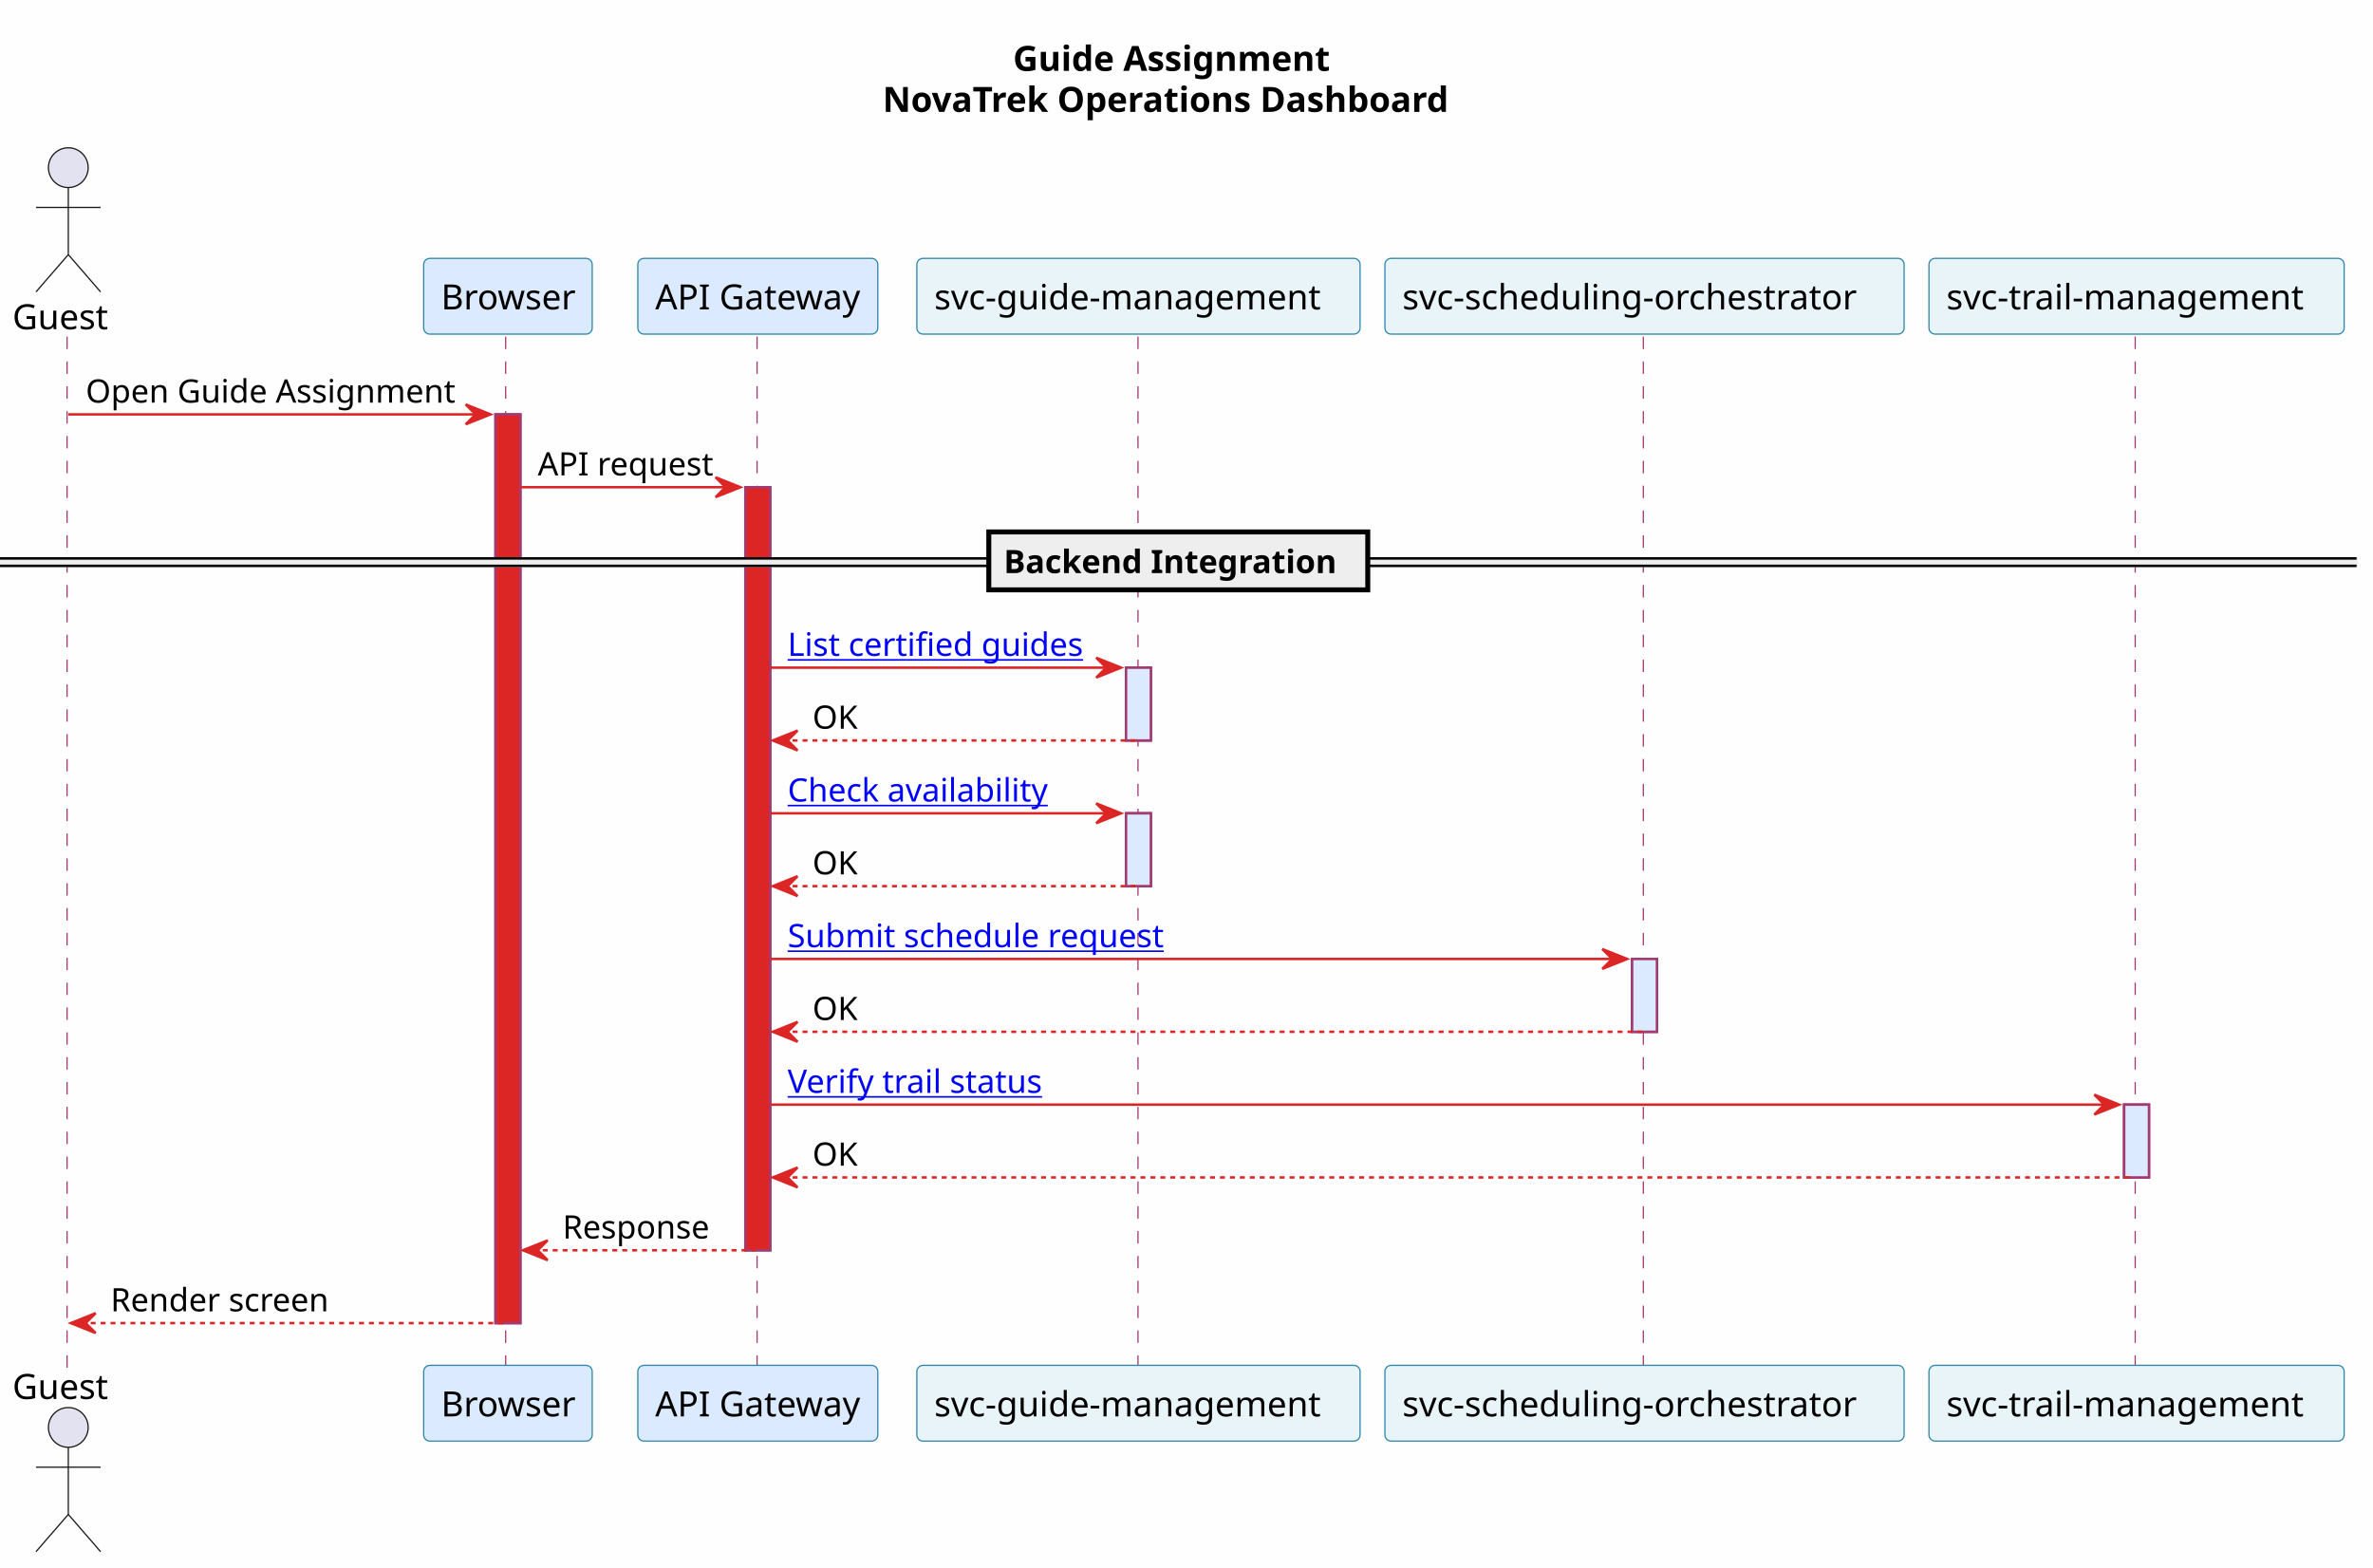
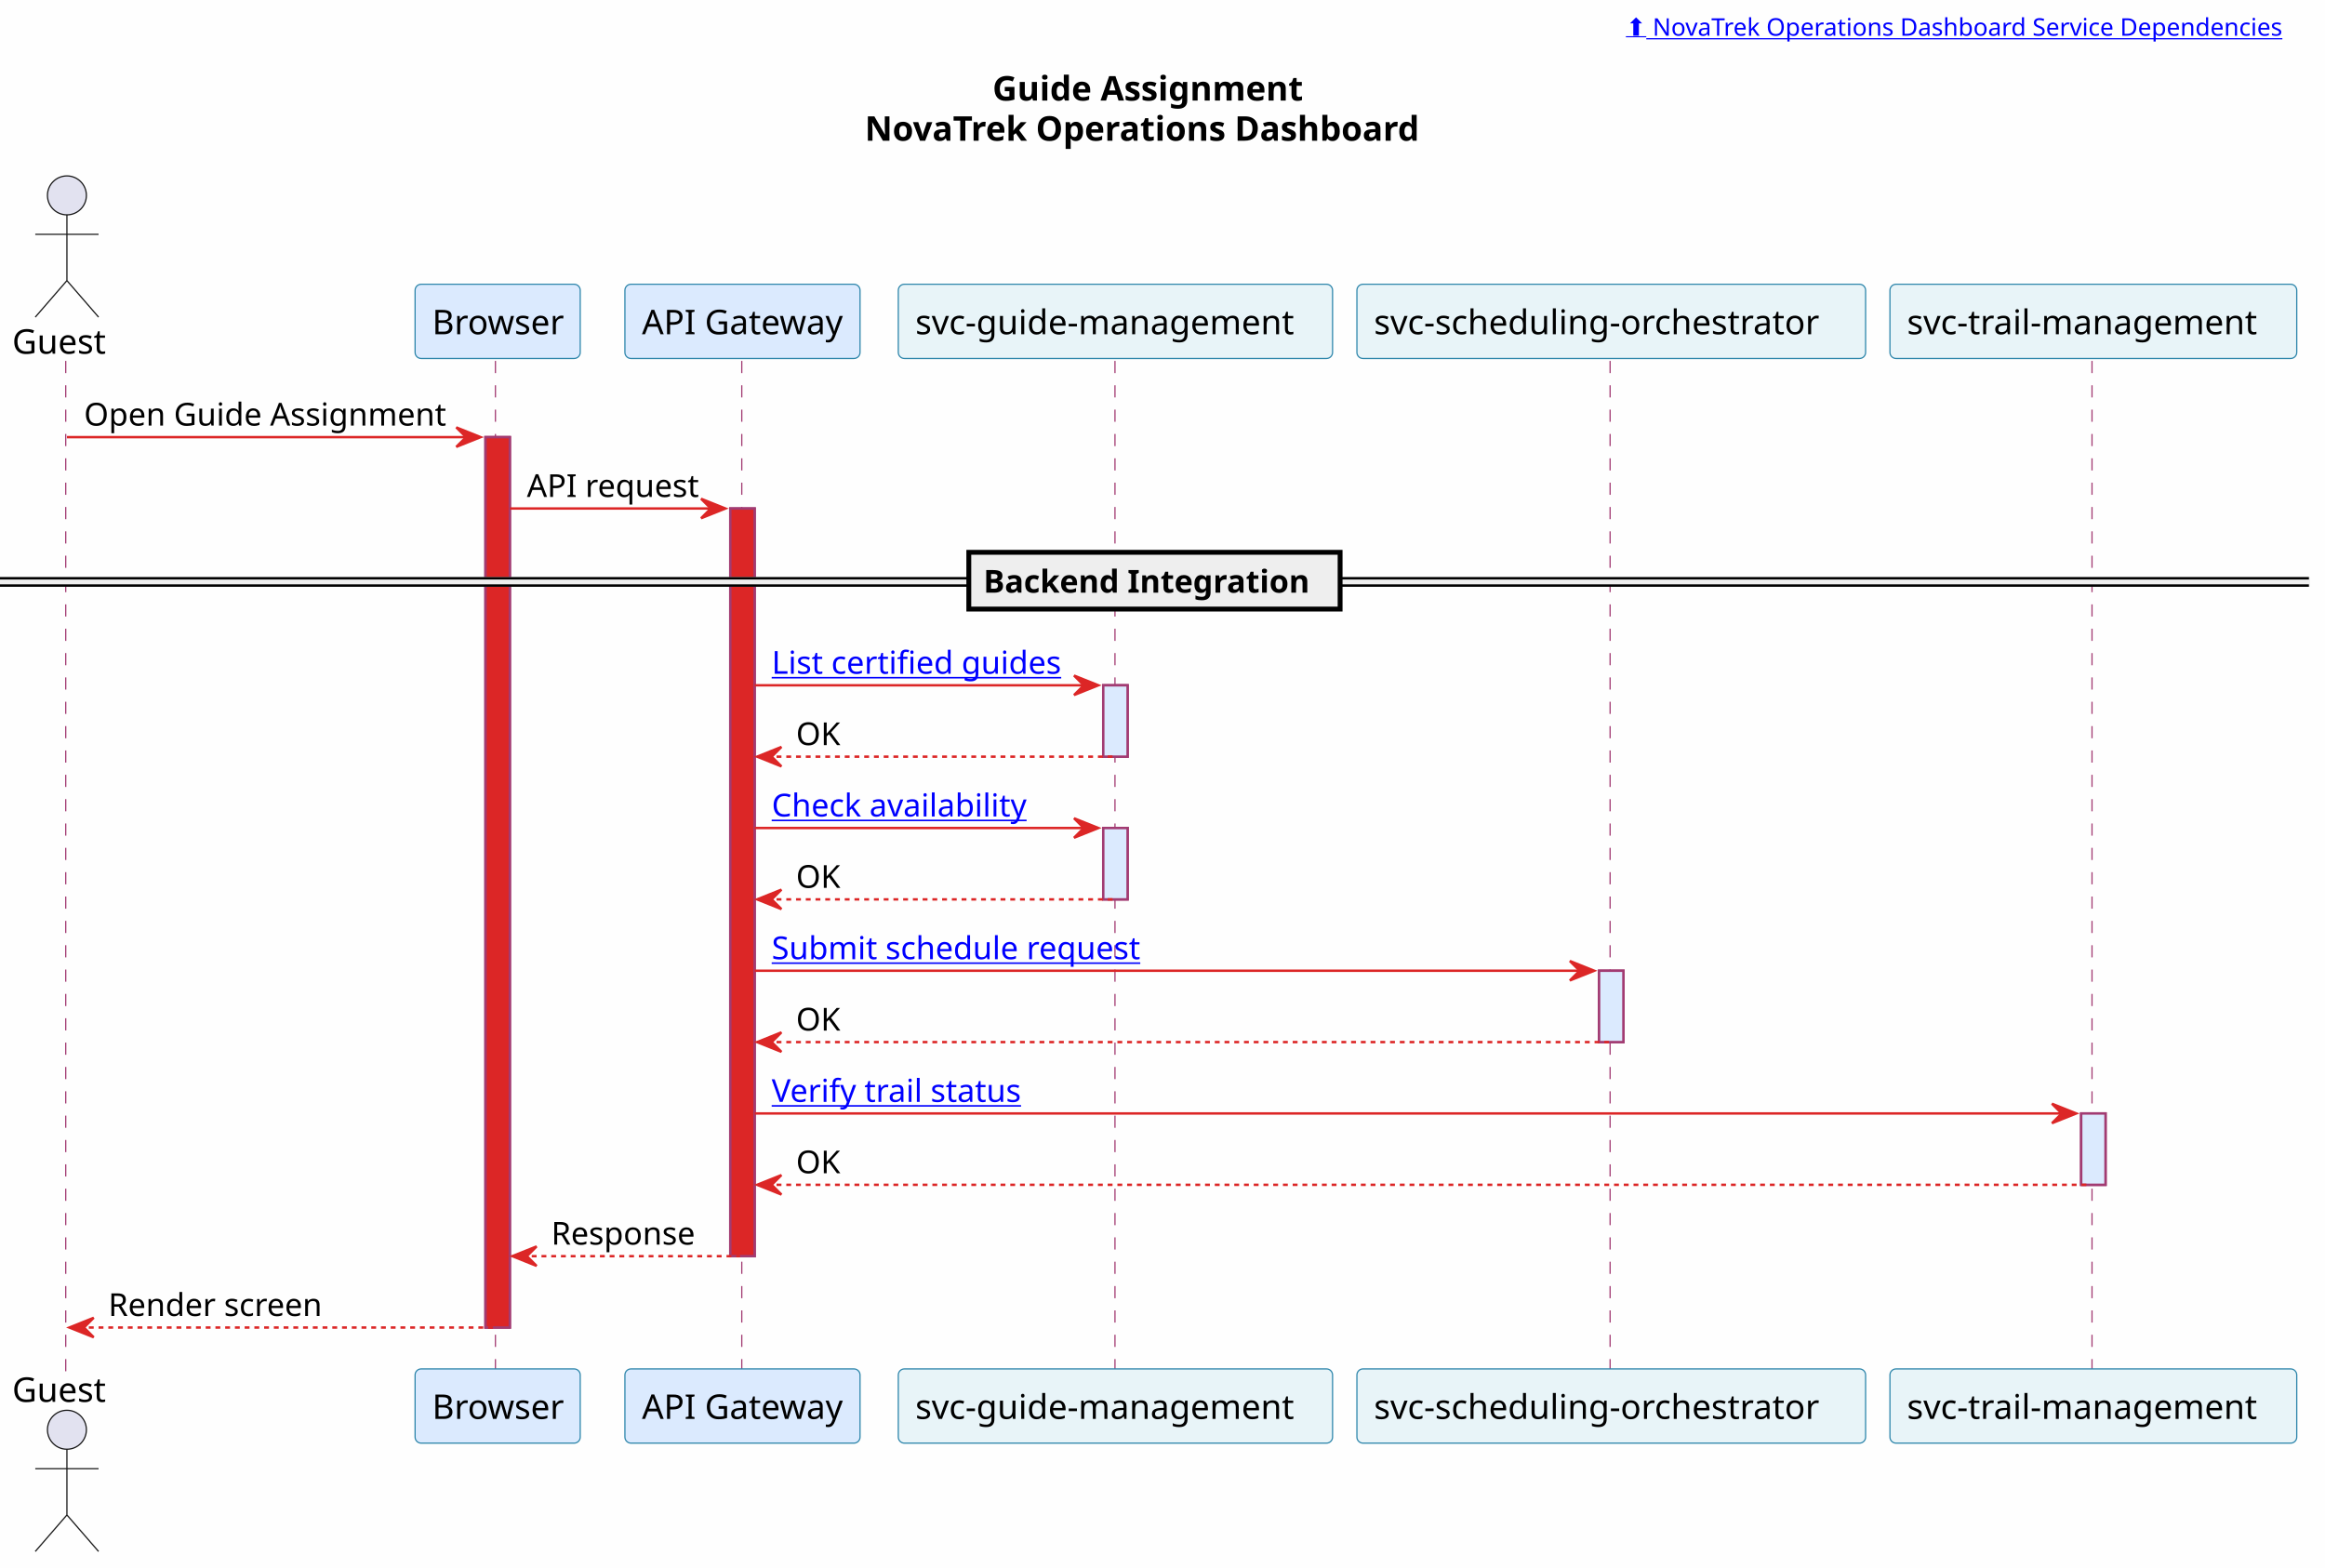
- <svg xmlns="http://www.w3.org/2000/svg" xmlns:xlink="http://www.w3.org/1999/xlink" contentStyleType="text/css" data-diagram-type="SEQUENCE" height="631px" preserveAspectRatio="none" style="width:955px;height:631px;background:#FEFEFE;" version="1.1" viewBox="0 0 955 631" width="955px" zoomAndPan="magnify">
+ <svg xmlns="http://www.w3.org/2000/svg" xmlns:xlink="http://www.w3.org/1999/xlink" contentStyleType="text/css" data-diagram-type="SEQUENCE" height="644px" preserveAspectRatio="none" style="width:955px;height:644px;background:#FEFEFE;" version="1.1" viewBox="0 0 955 644" width="955px" zoomAndPan="magnify">
  <defs />
  <g>
-     <rect fill="#FEFEFE" height="631" style="stroke:none;stroke-width:1;" width="955" x="0" y="0" />
-     <text fill="#000000" font-family="Segoe UI" font-size="14" font-weight="bold" lengthAdjust="spacing" textLength="132.05" x="407.671" y="28.535">Guide Assignment</text>
-     <text fill="#000000" font-family="Segoe UI" font-size="14" font-weight="bold" lengthAdjust="spacing" textLength="236.961" x="355.216" y="45.023">NovaTrek Operations Dashboard</text>
-     <g>
-       <rect fill="#DC2626" height="365.727" style="stroke:#A23B72;stroke-width:1;" width="10" x="199.417" y="166.775" />
-     </g>
-     <g>
-       <rect fill="#DC2626" height="307.106" style="stroke:#A23B72;stroke-width:1;" width="10" x="299.974" y="196.086" />
-     </g>
-     <g>
-       <rect fill="#DBEAFE" height="29.311" style="stroke:#A23B72;stroke-width:1;" width="10" x="453.166" y="268.707" />
-     </g>
-     <g>
-       <rect fill="#DBEAFE" height="29.311" style="stroke:#A23B72;stroke-width:1;" width="10" x="453.166" y="327.328" />
-     </g>
-     <g>
-       <rect fill="#DBEAFE" height="29.311" style="stroke:#A23B72;stroke-width:1;" width="10" x="656.828" y="385.949" />
-     </g>
-     <g>
-       <rect fill="#DBEAFE" height="29.311" style="stroke:#A23B72;stroke-width:1;" width="10" x="854.847" y="444.57" />
-     </g>
-     <g>
-       <rect fill="#000000" fill-opacity="0" height="415.037" width="8" x="23.489" y="135.465" />
-       <line style="stroke:#A23B72;stroke-width:0.5;stroke-dasharray:5,5;" x1="27" x2="27" y1="135.465" y2="550.502" />
-     </g>
-     <g>
-       <rect fill="#000000" fill-opacity="0" height="415.037" width="8" x="200.417" y="135.465" />
-       <line style="stroke:#A23B72;stroke-width:0.5;stroke-dasharray:5,5;" x1="203.5" x2="203.5" y1="135.465" y2="550.502" />
-     </g>
-     <g>
-       <rect fill="#000000" fill-opacity="0" height="415.037" width="8" x="300.974" y="135.465" />
-       <line style="stroke:#A23B72;stroke-width:0.5;stroke-dasharray:5,5;" x1="304.685" x2="304.685" y1="135.465" y2="550.502" />
-     </g>
-     <g>
-       <rect fill="#000000" fill-opacity="0" height="415.037" width="8" x="454.166" y="135.465" />
-       <line style="stroke:#A23B72;stroke-width:0.5;stroke-dasharray:5,5;" x1="457.978" x2="457.978" y1="135.465" y2="550.502" />
-     </g>
-     <g>
-       <rect fill="#000000" fill-opacity="0" height="415.037" width="8" x="657.828" y="135.465" />
-       <line style="stroke:#A23B72;stroke-width:0.5;stroke-dasharray:5,5;" x1="661.355" x2="661.355" y1="135.465" y2="550.502" />
-     </g>
-     <g>
-       <rect fill="#000000" fill-opacity="0" height="415.037" width="8" x="855.847" y="135.465" />
-       <line style="stroke:#A23B72;stroke-width:0.5;stroke-dasharray:5,5;" x1="859.302" x2="859.302" y1="135.465" y2="550.502" />
+     <rect fill="#FEFEFE" height="644" style="stroke:none;stroke-width:1;" width="955" x="0" y="0" />
+     <text fill="#000000" font-family="Segoe UI" font-size="14" font-weight="bold" lengthAdjust="spacing" textLength="132.05" x="407.671" y="41.312">Guide Assignment</text>
+     <text fill="#000000" font-family="Segoe UI" font-size="14" font-weight="bold" lengthAdjust="spacing" textLength="236.961" x="355.216" y="57.801">NovaTrek Operations Dashboard</text>
+     <g>
+       <rect fill="#DC2626" height="365.727" style="stroke:#A23B72;stroke-width:1;" width="10" x="199.417" y="179.553" />
+     </g>
+     <g>
+       <rect fill="#DC2626" height="307.106" style="stroke:#A23B72;stroke-width:1;" width="10" x="299.974" y="208.863" />
+     </g>
+     <g>
+       <rect fill="#DBEAFE" height="29.311" style="stroke:#A23B72;stroke-width:1;" width="10" x="453.166" y="281.484" />
+     </g>
+     <g>
+       <rect fill="#DBEAFE" height="29.311" style="stroke:#A23B72;stroke-width:1;" width="10" x="453.166" y="340.106" />
+     </g>
+     <g>
+       <rect fill="#DBEAFE" height="29.311" style="stroke:#A23B72;stroke-width:1;" width="10" x="656.828" y="398.727" />
+     </g>
+     <g>
+       <rect fill="#DBEAFE" height="29.311" style="stroke:#A23B72;stroke-width:1;" width="10" x="854.847" y="457.348" />
+     </g>
+     <g>
+       <rect fill="#000000" fill-opacity="0" height="415.037" width="8" x="23.489" y="148.242" />
+       <line style="stroke:#A23B72;stroke-width:0.5;stroke-dasharray:5,5;" x1="27" x2="27" y1="148.242" y2="563.279" />
+     </g>
+     <g>
+       <rect fill="#000000" fill-opacity="0" height="415.037" width="8" x="200.417" y="148.242" />
+       <line style="stroke:#A23B72;stroke-width:0.5;stroke-dasharray:5,5;" x1="203.5" x2="203.5" y1="148.242" y2="563.279" />
+     </g>
+     <g>
+       <rect fill="#000000" fill-opacity="0" height="415.037" width="8" x="300.974" y="148.242" />
+       <line style="stroke:#A23B72;stroke-width:0.5;stroke-dasharray:5,5;" x1="304.685" x2="304.685" y1="148.242" y2="563.279" />
+     </g>
+     <g>
+       <rect fill="#000000" fill-opacity="0" height="415.037" width="8" x="454.166" y="148.242" />
+       <line style="stroke:#A23B72;stroke-width:0.5;stroke-dasharray:5,5;" x1="457.978" x2="457.978" y1="148.242" y2="563.279" />
+     </g>
+     <g>
+       <rect fill="#000000" fill-opacity="0" height="415.037" width="8" x="657.828" y="148.242" />
+       <line style="stroke:#A23B72;stroke-width:0.5;stroke-dasharray:5,5;" x1="661.355" x2="661.355" y1="148.242" y2="563.279" />
+     </g>
+     <g>
+       <rect fill="#000000" fill-opacity="0" height="415.037" width="8" x="855.847" y="148.242" />
+       <line style="stroke:#A23B72;stroke-width:0.5;stroke-dasharray:5,5;" x1="859.302" x2="859.302" y1="148.242" y2="563.279" />
    </g>
    <g class="participant participant-head" data-participant="User">
-       <text fill="#000000" font-family="Segoe UI" font-size="14" lengthAdjust="spacing" textLength="38.978" x="5" y="132.512">Guest</text>
-       <ellipse cx="27.489" cy="67.477" fill="#E2E2F0" rx="8" ry="8" style="stroke:#181818;stroke-width:0.5;" />
-       <path d="M27.489,75.477 L27.489,102.477 M14.489,83.477 L40.489,83.477 M27.489,102.477 L14.489,117.477 M27.489,102.477 L40.489,117.477" fill="none" style="stroke:#181818;stroke-width:0.5;" />
+       <text fill="#000000" font-family="Segoe UI" font-size="14" lengthAdjust="spacing" textLength="38.978" x="5" y="145.289">Guest</text>
+       <ellipse cx="27.489" cy="80.254" fill="#E2E2F0" rx="8" ry="8" style="stroke:#181818;stroke-width:0.5;" />
+       <path d="M27.489,88.254 L27.489,115.254 M14.489,96.254 L40.489,96.254 M27.489,115.254 L14.489,130.254 M27.489,115.254 L40.489,130.254" fill="none" style="stroke:#181818;stroke-width:0.5;" />
    </g>
    <g class="participant participant-tail" data-participant="User">
-       <text fill="#000000" font-family="Segoe UI" font-size="14" lengthAdjust="spacing" textLength="38.978" x="5" y="563.037">Guest</text>
-       <ellipse cx="27.489" cy="574.49" fill="#E2E2F0" rx="8" ry="8" style="stroke:#181818;stroke-width:0.5;" />
-       <path d="M27.489,582.49 L27.489,609.49 M14.489,590.49 L40.489,590.49 M27.489,609.49 L14.489,624.49 M27.489,609.49 L40.489,624.49" fill="none" style="stroke:#181818;stroke-width:0.5;" />
+       <text fill="#000000" font-family="Segoe UI" font-size="14" lengthAdjust="spacing" textLength="38.978" x="5" y="575.814">Guest</text>
+       <ellipse cx="27.489" cy="587.268" fill="#E2E2F0" rx="8" ry="8" style="stroke:#181818;stroke-width:0.5;" />
+       <path d="M27.489,595.268 L27.489,622.268 M14.489,603.268 L40.489,603.268 M27.489,622.268 L14.489,637.268 M27.489,622.268 L40.489,637.268" fill="none" style="stroke:#181818;stroke-width:0.5;" />
    </g>
    <g class="participant participant-head" data-participant="App">
-       <rect fill="#DBEAFE" height="30.488" rx="2.5" ry="2.5" style="stroke:#2E86AB;stroke-width:0.5;" width="67.833" x="170.5" y="103.977" />
-       <text fill="#000000" font-family="Segoe UI" font-size="14" lengthAdjust="spacing" textLength="53.833" x="177.5" y="124.512">Browser</text>
+       <rect fill="#DBEAFE" height="30.488" rx="2.5" ry="2.5" style="stroke:#2E86AB;stroke-width:0.5;" width="67.833" x="170.5" y="116.754" />
+       <text fill="#000000" font-family="Segoe UI" font-size="14" lengthAdjust="spacing" textLength="53.833" x="177.5" y="137.289">Browser</text>
    </g>
    <g class="participant participant-tail" data-participant="App">
-       <rect fill="#DBEAFE" height="30.488" rx="2.5" ry="2.5" style="stroke:#2E86AB;stroke-width:0.5;" width="67.833" x="170.5" y="549.502" />
-       <text fill="#000000" font-family="Segoe UI" font-size="14" lengthAdjust="spacing" textLength="53.833" x="177.5" y="570.037">Browser</text>
+       <rect fill="#DBEAFE" height="30.488" rx="2.5" ry="2.5" style="stroke:#2E86AB;stroke-width:0.5;" width="67.833" x="170.5" y="562.279" />
+       <text fill="#000000" font-family="Segoe UI" font-size="14" lengthAdjust="spacing" textLength="53.833" x="177.5" y="582.814">Browser</text>
    </g>
    <g class="participant participant-head" data-participant="GW">
-       <rect fill="#DBEAFE" height="30.488" rx="2.5" ry="2.5" style="stroke:#2E86AB;stroke-width:0.5;" width="96.578" x="256.685" y="103.977" />
-       <text fill="#000000" font-family="Segoe UI" font-size="14" lengthAdjust="spacing" textLength="82.578" x="263.685" y="124.512">API Gateway</text>
+       <rect fill="#DBEAFE" height="30.488" rx="2.5" ry="2.5" style="stroke:#2E86AB;stroke-width:0.5;" width="96.578" x="256.685" y="116.754" />
+       <text fill="#000000" font-family="Segoe UI" font-size="14" lengthAdjust="spacing" textLength="82.578" x="263.685" y="137.289">API Gateway</text>
    </g>
    <g class="participant participant-tail" data-participant="GW">
-       <rect fill="#DBEAFE" height="30.488" rx="2.5" ry="2.5" style="stroke:#2E86AB;stroke-width:0.5;" width="96.578" x="256.685" y="549.502" />
-       <text fill="#000000" font-family="Segoe UI" font-size="14" lengthAdjust="spacing" textLength="82.578" x="263.685" y="570.037">API Gateway</text>
+       <rect fill="#DBEAFE" height="30.488" rx="2.5" ry="2.5" style="stroke:#2E86AB;stroke-width:0.5;" width="96.578" x="256.685" y="562.279" />
+       <text fill="#000000" font-family="Segoe UI" font-size="14" lengthAdjust="spacing" textLength="82.578" x="263.685" y="582.814">API Gateway</text>
    </g>
    <g class="participant participant-head" data-participant="GM">
      <a href="/microservices/svc-guide-management/" target="_top" title="/microservices/svc-guide-management/" xlink:actuate="onRequest" xlink:href="/microservices/svc-guide-management/" xlink:show="new" xlink:title="/microservices/svc-guide-management/" xlink:type="simple">
-         <rect fill="#E8F4F8" height="30.488" rx="2.5" ry="2.5" style="stroke:#2E86AB;stroke-width:0.5;" width="178.377" x="368.978" y="103.977" />
-         <text fill="#000000" font-family="Segoe UI" font-size="14" lengthAdjust="spacing" textLength="164.377" x="375.978" y="124.512">svc-guide-management</text>
+         <rect fill="#E8F4F8" height="30.488" rx="2.5" ry="2.5" style="stroke:#2E86AB;stroke-width:0.5;" width="178.377" x="368.978" y="116.754" />
+         <text fill="#000000" font-family="Segoe UI" font-size="14" lengthAdjust="spacing" textLength="164.377" x="375.978" y="137.289">svc-guide-management</text>
      </a>
    </g>
    <g class="participant participant-tail" data-participant="GM">
      <a href="/microservices/svc-guide-management/" target="_top" title="/microservices/svc-guide-management/" xlink:actuate="onRequest" xlink:href="/microservices/svc-guide-management/" xlink:show="new" xlink:title="/microservices/svc-guide-management/" xlink:type="simple">
-         <rect fill="#E8F4F8" height="30.488" rx="2.5" ry="2.5" style="stroke:#2E86AB;stroke-width:0.5;" width="178.377" x="368.978" y="549.502" />
-         <text fill="#000000" font-family="Segoe UI" font-size="14" lengthAdjust="spacing" textLength="164.377" x="375.978" y="570.037">svc-guide-management</text>
+         <rect fill="#E8F4F8" height="30.488" rx="2.5" ry="2.5" style="stroke:#2E86AB;stroke-width:0.5;" width="178.377" x="368.978" y="562.279" />
+         <text fill="#000000" font-family="Segoe UI" font-size="14" lengthAdjust="spacing" textLength="164.377" x="375.978" y="582.814">svc-guide-management</text>
      </a>
    </g>
    <g class="participant participant-head" data-participant="SO">
      <a href="/microservices/svc-scheduling-orchestrator/" target="_top" title="/microservices/svc-scheduling-orchestrator/" xlink:actuate="onRequest" xlink:href="/microservices/svc-scheduling-orchestrator/" xlink:show="new" xlink:title="/microservices/svc-scheduling-orchestrator/" xlink:type="simple">
-         <rect fill="#E8F4F8" height="30.488" rx="2.5" ry="2.5" style="stroke:#2E86AB;stroke-width:0.5;" width="208.947" x="557.355" y="103.977" />
-         <text fill="#000000" font-family="Segoe UI" font-size="14" lengthAdjust="spacing" textLength="194.947" x="564.355" y="124.512">svc-scheduling-orchestrator</text>
+         <rect fill="#E8F4F8" height="30.488" rx="2.5" ry="2.5" style="stroke:#2E86AB;stroke-width:0.5;" width="208.947" x="557.355" y="116.754" />
+         <text fill="#000000" font-family="Segoe UI" font-size="14" lengthAdjust="spacing" textLength="194.947" x="564.355" y="137.289">svc-scheduling-orchestrator</text>
      </a>
    </g>
    <g class="participant participant-tail" data-participant="SO">
      <a href="/microservices/svc-scheduling-orchestrator/" target="_top" title="/microservices/svc-scheduling-orchestrator/" xlink:actuate="onRequest" xlink:href="/microservices/svc-scheduling-orchestrator/" xlink:show="new" xlink:title="/microservices/svc-scheduling-orchestrator/" xlink:type="simple">
-         <rect fill="#E8F4F8" height="30.488" rx="2.5" ry="2.5" style="stroke:#2E86AB;stroke-width:0.5;" width="208.947" x="557.355" y="549.502" />
-         <text fill="#000000" font-family="Segoe UI" font-size="14" lengthAdjust="spacing" textLength="194.947" x="564.355" y="570.037">svc-scheduling-orchestrator</text>
+         <rect fill="#E8F4F8" height="30.488" rx="2.5" ry="2.5" style="stroke:#2E86AB;stroke-width:0.5;" width="208.947" x="557.355" y="562.279" />
+         <text fill="#000000" font-family="Segoe UI" font-size="14" lengthAdjust="spacing" textLength="194.947" x="564.355" y="582.814">svc-scheduling-orchestrator</text>
      </a>
    </g>
    <g class="participant participant-head" data-participant="TM">
      <a href="/microservices/svc-trail-management/" target="_top" title="/microservices/svc-trail-management/" xlink:actuate="onRequest" xlink:href="/microservices/svc-trail-management/" xlink:show="new" xlink:title="/microservices/svc-trail-management/" xlink:type="simple">
-         <rect fill="#E8F4F8" height="30.488" rx="2.5" ry="2.5" style="stroke:#2E86AB;stroke-width:0.5;" width="167.091" x="776.302" y="103.977" />
-         <text fill="#000000" font-family="Segoe UI" font-size="14" lengthAdjust="spacing" textLength="153.091" x="783.302" y="124.512">svc-trail-management</text>
+         <rect fill="#E8F4F8" height="30.488" rx="2.5" ry="2.5" style="stroke:#2E86AB;stroke-width:0.5;" width="167.091" x="776.302" y="116.754" />
+         <text fill="#000000" font-family="Segoe UI" font-size="14" lengthAdjust="spacing" textLength="153.091" x="783.302" y="137.289">svc-trail-management</text>
      </a>
    </g>
    <g class="participant participant-tail" data-participant="TM">
      <a href="/microservices/svc-trail-management/" target="_top" title="/microservices/svc-trail-management/" xlink:actuate="onRequest" xlink:href="/microservices/svc-trail-management/" xlink:show="new" xlink:title="/microservices/svc-trail-management/" xlink:type="simple">
-         <rect fill="#E8F4F8" height="30.488" rx="2.5" ry="2.5" style="stroke:#2E86AB;stroke-width:0.5;" width="167.091" x="776.302" y="549.502" />
-         <text fill="#000000" font-family="Segoe UI" font-size="14" lengthAdjust="spacing" textLength="153.091" x="783.302" y="570.037">svc-trail-management</text>
-       </a>
-     </g>
-     <g>
-       <rect fill="#DC2626" height="365.727" style="stroke:#A23B72;stroke-width:1;" width="10" x="199.417" y="166.775" />
-     </g>
-     <g>
-       <rect fill="#DC2626" height="307.106" style="stroke:#A23B72;stroke-width:1;" width="10" x="299.974" y="196.086" />
-     </g>
-     <g>
-       <rect fill="#DBEAFE" height="29.311" style="stroke:#A23B72;stroke-width:1;" width="10" x="453.166" y="268.707" />
-     </g>
-     <g>
-       <rect fill="#DBEAFE" height="29.311" style="stroke:#A23B72;stroke-width:1;" width="10" x="453.166" y="327.328" />
-     </g>
-     <g>
-       <rect fill="#DBEAFE" height="29.311" style="stroke:#A23B72;stroke-width:1;" width="10" x="656.828" y="385.949" />
-     </g>
-     <g>
-       <rect fill="#DBEAFE" height="29.311" style="stroke:#A23B72;stroke-width:1;" width="10" x="854.847" y="444.57" />
+         <rect fill="#E8F4F8" height="30.488" rx="2.5" ry="2.5" style="stroke:#2E86AB;stroke-width:0.5;" width="167.091" x="776.302" y="562.279" />
+         <text fill="#000000" font-family="Segoe UI" font-size="14" lengthAdjust="spacing" textLength="153.091" x="783.302" y="582.814">svc-trail-management</text>
+       </a>
+     </g>
+     <g>
+       <rect fill="#DC2626" height="365.727" style="stroke:#A23B72;stroke-width:1;" width="10" x="199.417" y="179.553" />
+     </g>
+     <g>
+       <rect fill="#DC2626" height="307.106" style="stroke:#A23B72;stroke-width:1;" width="10" x="299.974" y="208.863" />
+     </g>
+     <g>
+       <rect fill="#DBEAFE" height="29.311" style="stroke:#A23B72;stroke-width:1;" width="10" x="453.166" y="281.484" />
+     </g>
+     <g>
+       <rect fill="#DBEAFE" height="29.311" style="stroke:#A23B72;stroke-width:1;" width="10" x="453.166" y="340.106" />
+     </g>
+     <g>
+       <rect fill="#DBEAFE" height="29.311" style="stroke:#A23B72;stroke-width:1;" width="10" x="656.828" y="398.727" />
+     </g>
+     <g>
+       <rect fill="#DBEAFE" height="29.311" style="stroke:#A23B72;stroke-width:1;" width="10" x="854.847" y="457.348" />
    </g>
    <g class="message" data-participant-1="User" data-participant-2="App">
-       <polygon fill="#DC2626" points="187.417,162.775,197.417,166.775,187.417,170.775,191.417,166.775" style="stroke:#DC2626;stroke-width:1;" />
-       <line style="stroke:#DC2626;stroke-width:1;" x1="27.489" x2="193.417" y1="166.775" y2="166.775" />
-       <text fill="#000000" font-family="Segoe UI" font-size="13" lengthAdjust="spacing" textLength="152.928" x="34.489" y="162.033">Open Guide Assignment</text>
+       <polygon fill="#DC2626" points="187.417,175.553,197.417,179.553,187.417,183.553,191.417,179.553" style="stroke:#DC2626;stroke-width:1;" />
+       <line style="stroke:#DC2626;stroke-width:1;" x1="27.489" x2="193.417" y1="179.553" y2="179.553" />
+       <text fill="#000000" font-family="Segoe UI" font-size="13" lengthAdjust="spacing" textLength="152.928" x="34.489" y="174.81">Open Guide Assignment</text>
    </g>
    <g class="message" data-participant-1="App" data-participant-2="GW">
-       <polygon fill="#DC2626" points="287.974,192.086,297.974,196.086,287.974,200.086,291.974,196.086" style="stroke:#DC2626;stroke-width:1;" />
-       <line style="stroke:#DC2626;stroke-width:1;" x1="209.417" x2="293.974" y1="196.086" y2="196.086" />
-       <text fill="#000000" font-family="Segoe UI" font-size="13" lengthAdjust="spacing" textLength="71.557" x="216.417" y="191.344">API request</text>
-     </g>
-     <rect fill="#EEEEEE" height="3" style="stroke:#EEEEEE;stroke-width:1;" width="948.393" x="0" y="224.741" />
-     <line style="stroke:#000000;stroke-width:1;" x1="0" x2="948.393" y1="224.741" y2="224.741" />
-     <line style="stroke:#000000;stroke-width:1;" x1="0" x2="948.393" y1="227.741" y2="227.741" />
-     <rect fill="#EEEEEE" height="23.311" style="stroke:#000000;stroke-width:2;" width="152.512" x="397.94" y="214.086" />
-     <text fill="#000000" font-family="Segoe UI" font-size="13" font-weight="bold" lengthAdjust="spacing" textLength="134.227" x="403.94" y="230.654">Backend Integration</text>
+       <polygon fill="#DC2626" points="287.974,204.863,297.974,208.863,287.974,212.863,291.974,208.863" style="stroke:#DC2626;stroke-width:1;" />
+       <line style="stroke:#DC2626;stroke-width:1;" x1="209.417" x2="293.974" y1="208.863" y2="208.863" />
+       <text fill="#000000" font-family="Segoe UI" font-size="13" lengthAdjust="spacing" textLength="71.557" x="216.417" y="204.121">API request</text>
+     </g>
+     <rect fill="#EEEEEE" height="3" style="stroke:#EEEEEE;stroke-width:1;" width="948.393" x="0" y="237.519" />
+     <line style="stroke:#000000;stroke-width:1;" x1="0" x2="948.393" y1="237.519" y2="237.519" />
+     <line style="stroke:#000000;stroke-width:1;" x1="0" x2="948.393" y1="240.519" y2="240.519" />
+     <rect fill="#EEEEEE" height="23.311" style="stroke:#000000;stroke-width:2;" width="152.512" x="397.94" y="226.863" />
+     <text fill="#000000" font-family="Segoe UI" font-size="13" font-weight="bold" lengthAdjust="spacing" textLength="134.227" x="403.94" y="243.432">Backend Integration</text>
    <g class="message" data-participant-1="GW" data-participant-2="GM">
-       <polygon fill="#DC2626" points="441.166,264.707,451.166,268.707,441.166,272.707,445.166,268.707" style="stroke:#DC2626;stroke-width:1;" />
-       <line style="stroke:#DC2626;stroke-width:1;" x1="309.974" x2="447.166" y1="268.707" y2="268.707" />
+       <polygon fill="#DC2626" points="441.166,277.484,451.166,281.484,441.166,285.484,445.166,281.484" style="stroke:#DC2626;stroke-width:1;" />
+       <line style="stroke:#DC2626;stroke-width:1;" x1="309.974" x2="447.166" y1="281.484" y2="281.484" />
      <a href="/microservices/svc-guide-management/#get-guides-search-guides-with-filters" target="_top" title="/microservices/svc-guide-management/#get-guides-search-guides-with-filters" xlink:actuate="onRequest" xlink:href="/microservices/svc-guide-management/#get-guides-search-guides-with-filters" xlink:show="new" xlink:title="/microservices/svc-guide-management/#get-guides-search-guides-with-filters" xlink:type="simple">
-         <text fill="#0000FF" font-family="Segoe UI" font-size="13" lengthAdjust="spacing" text-decoration="underline" textLength="124.192" x="316.974" y="263.965">List certified guides</text>
+         <text fill="#0000FF" font-family="Segoe UI" font-size="13" lengthAdjust="spacing" text-decoration="underline" textLength="124.192" x="316.974" y="276.742">List certified guides</text>
      </a>
    </g>
    <g class="message" data-participant-1="GM" data-participant-2="GW">
-       <polygon fill="#DC2626" points="320.974,294.018,310.974,298.018,320.974,302.018,316.974,298.018" style="stroke:#DC2626;stroke-width:1;" />
-       <line style="stroke:#DC2626;stroke-width:1;stroke-dasharray:2,2;" x1="314.974" x2="457.166" y1="298.018" y2="298.018" />
-       <text fill="#000000" font-family="Segoe UI" font-size="13" lengthAdjust="spacing" textLength="18.586" x="326.974" y="293.275">OK</text>
+       <polygon fill="#DC2626" points="320.974,306.795,310.974,310.795,320.974,314.795,316.974,310.795" style="stroke:#DC2626;stroke-width:1;" />
+       <line style="stroke:#DC2626;stroke-width:1;stroke-dasharray:2,2;" x1="314.974" x2="457.166" y1="310.795" y2="310.795" />
+       <text fill="#000000" font-family="Segoe UI" font-size="13" lengthAdjust="spacing" textLength="18.586" x="326.974" y="306.053">OK</text>
    </g>
    <g class="message" data-participant-1="GW" data-participant-2="GM">
-       <polygon fill="#DC2626" points="441.166,323.328,451.166,327.328,441.166,331.328,445.166,327.328" style="stroke:#DC2626;stroke-width:1;" />
-       <line style="stroke:#DC2626;stroke-width:1;" x1="309.974" x2="447.166" y1="327.328" y2="327.328" />
+       <polygon fill="#DC2626" points="441.166,336.106,451.166,340.106,441.166,344.106,445.166,340.106" style="stroke:#DC2626;stroke-width:1;" />
+       <line style="stroke:#DC2626;stroke-width:1;" x1="309.974" x2="447.166" y1="340.106" y2="340.106" />
      <a href="/microservices/svc-guide-management/#get-guidesguide_idavailability-get-guide-availability-windows" target="_top" title="/microservices/svc-guide-management/#get-guidesguide_idavailability-get-guide-availability-windows" xlink:actuate="onRequest" xlink:href="/microservices/svc-guide-management/#get-guidesguide_idavailability-get-guide-availability-windows" xlink:show="new" xlink:title="/microservices/svc-guide-management/#get-guidesguide_idavailability-get-guide-availability-windows" xlink:type="simple">
-         <text fill="#0000FF" font-family="Segoe UI" font-size="13" lengthAdjust="spacing" text-decoration="underline" textLength="109.567" x="316.974" y="322.586">Check availability</text>
+         <text fill="#0000FF" font-family="Segoe UI" font-size="13" lengthAdjust="spacing" text-decoration="underline" textLength="109.567" x="316.974" y="335.363">Check availability</text>
      </a>
    </g>
    <g class="message" data-participant-1="GM" data-participant-2="GW">
-       <polygon fill="#DC2626" points="320.974,352.639,310.974,356.639,320.974,360.639,316.974,356.639" style="stroke:#DC2626;stroke-width:1;" />
-       <line style="stroke:#DC2626;stroke-width:1;stroke-dasharray:2,2;" x1="314.974" x2="457.166" y1="356.639" y2="356.639" />
-       <text fill="#000000" font-family="Segoe UI" font-size="13" lengthAdjust="spacing" textLength="18.586" x="326.974" y="351.897">OK</text>
+       <polygon fill="#DC2626" points="320.974,365.416,310.974,369.416,320.974,373.416,316.974,369.416" style="stroke:#DC2626;stroke-width:1;" />
+       <line style="stroke:#DC2626;stroke-width:1;stroke-dasharray:2,2;" x1="314.974" x2="457.166" y1="369.416" y2="369.416" />
+       <text fill="#000000" font-family="Segoe UI" font-size="13" lengthAdjust="spacing" textLength="18.586" x="326.974" y="364.674">OK</text>
    </g>
    <g class="message" data-participant-1="GW" data-participant-2="SO">
-       <polygon fill="#DC2626" points="644.828,381.949,654.828,385.949,644.828,389.949,648.828,385.949" style="stroke:#DC2626;stroke-width:1;" />
-       <line style="stroke:#DC2626;stroke-width:1;" x1="309.974" x2="650.828" y1="385.949" y2="385.949" />
+       <polygon fill="#DC2626" points="644.828,394.727,654.828,398.727,644.828,402.727,648.828,398.727" style="stroke:#DC2626;stroke-width:1;" />
+       <line style="stroke:#DC2626;stroke-width:1;" x1="309.974" x2="650.828" y1="398.727" y2="398.727" />
      <a href="/microservices/svc-scheduling-orchestrator/#post-schedule-requests-request-optimal-schedule-for-a-trip" target="_top" title="/microservices/svc-scheduling-orchestrator/#post-schedule-requests-request-optimal-schedule-for-a-trip" xlink:actuate="onRequest" xlink:href="/microservices/svc-scheduling-orchestrator/#post-schedule-requests-request-optimal-schedule-for-a-trip" xlink:show="new" xlink:title="/microservices/svc-scheduling-orchestrator/#post-schedule-requests-request-optimal-schedule-for-a-trip" xlink:type="simple">
-         <text fill="#0000FF" font-family="Segoe UI" font-size="13" lengthAdjust="spacing" text-decoration="underline" textLength="155.625" x="316.974" y="381.207">Submit schedule request</text>
+         <text fill="#0000FF" font-family="Segoe UI" font-size="13" lengthAdjust="spacing" text-decoration="underline" textLength="155.625" x="316.974" y="393.984">Submit schedule request</text>
      </a>
    </g>
    <g class="message" data-participant-1="SO" data-participant-2="GW">
-       <polygon fill="#DC2626" points="320.974,411.26,310.974,415.26,320.974,419.26,316.974,415.26" style="stroke:#DC2626;stroke-width:1;" />
-       <line style="stroke:#DC2626;stroke-width:1;stroke-dasharray:2,2;" x1="314.974" x2="660.828" y1="415.26" y2="415.26" />
-       <text fill="#000000" font-family="Segoe UI" font-size="13" lengthAdjust="spacing" textLength="18.586" x="326.974" y="410.518">OK</text>
+       <polygon fill="#DC2626" points="320.974,424.037,310.974,428.037,320.974,432.037,316.974,428.037" style="stroke:#DC2626;stroke-width:1;" />
+       <line style="stroke:#DC2626;stroke-width:1;stroke-dasharray:2,2;" x1="314.974" x2="660.828" y1="428.037" y2="428.037" />
+       <text fill="#000000" font-family="Segoe UI" font-size="13" lengthAdjust="spacing" textLength="18.586" x="326.974" y="423.295">OK</text>
    </g>
    <g class="message" data-participant-1="GW" data-participant-2="TM">
-       <polygon fill="#DC2626" points="842.847,440.57,852.847,444.57,842.847,448.57,846.847,444.57" style="stroke:#DC2626;stroke-width:1;" />
-       <line style="stroke:#DC2626;stroke-width:1;" x1="309.974" x2="848.847" y1="444.57" y2="444.57" />
+       <polygon fill="#DC2626" points="842.847,453.348,852.847,457.348,842.847,461.348,846.847,457.348" style="stroke:#DC2626;stroke-width:1;" />
+       <line style="stroke:#DC2626;stroke-width:1;" x1="309.974" x2="848.847" y1="457.348" y2="457.348" />
      <a href="/microservices/svc-trail-management/#get-trailstrail_id-get-trail-details" target="_top" title="/microservices/svc-trail-management/#get-trailstrail_id-get-trail-details" xlink:actuate="onRequest" xlink:href="/microservices/svc-trail-management/#get-trailstrail_id-get-trail-details" xlink:show="new" xlink:title="/microservices/svc-trail-management/#get-trailstrail_id-get-trail-details" xlink:type="simple">
-         <text fill="#0000FF" font-family="Segoe UI" font-size="13" lengthAdjust="spacing" text-decoration="underline" textLength="107.72" x="316.974" y="439.828">Verify trail status</text>
+         <text fill="#0000FF" font-family="Segoe UI" font-size="13" lengthAdjust="spacing" text-decoration="underline" textLength="107.72" x="316.974" y="452.606">Verify trail status</text>
      </a>
    </g>
    <g class="message" data-participant-1="TM" data-participant-2="GW">
-       <polygon fill="#DC2626" points="320.974,469.881,310.974,473.881,320.974,477.881,316.974,473.881" style="stroke:#DC2626;stroke-width:1;" />
-       <line style="stroke:#DC2626;stroke-width:1;stroke-dasharray:2,2;" x1="314.974" x2="858.847" y1="473.881" y2="473.881" />
-       <text fill="#000000" font-family="Segoe UI" font-size="13" lengthAdjust="spacing" textLength="18.586" x="326.974" y="469.139">OK</text>
+       <polygon fill="#DC2626" points="320.974,482.658,310.974,486.658,320.974,490.658,316.974,486.658" style="stroke:#DC2626;stroke-width:1;" />
+       <line style="stroke:#DC2626;stroke-width:1;stroke-dasharray:2,2;" x1="314.974" x2="858.847" y1="486.658" y2="486.658" />
+       <text fill="#000000" font-family="Segoe UI" font-size="13" lengthAdjust="spacing" textLength="18.586" x="326.974" y="481.916">OK</text>
    </g>
    <g class="message" data-participant-1="GW" data-participant-2="App">
-       <polygon fill="#DC2626" points="220.417,499.191,210.417,503.191,220.417,507.191,216.417,503.191" style="stroke:#DC2626;stroke-width:1;" />
-       <line style="stroke:#DC2626;stroke-width:1;stroke-dasharray:2,2;" x1="214.417" x2="303.974" y1="503.191" y2="503.191" />
-       <text fill="#000000" font-family="Segoe UI" font-size="13" lengthAdjust="spacing" textLength="60.195" x="226.417" y="498.449">Response</text>
+       <polygon fill="#DC2626" points="220.417,511.969,210.417,515.969,220.417,519.969,216.417,515.969" style="stroke:#DC2626;stroke-width:1;" />
+       <line style="stroke:#DC2626;stroke-width:1;stroke-dasharray:2,2;" x1="214.417" x2="303.974" y1="515.969" y2="515.969" />
+       <text fill="#000000" font-family="Segoe UI" font-size="13" lengthAdjust="spacing" textLength="60.195" x="226.417" y="511.227">Response</text>
    </g>
    <g class="message" data-participant-1="App" data-participant-2="User">
-       <polygon fill="#DC2626" points="38.489,528.502,28.489,532.502,38.489,536.502,34.489,532.502" style="stroke:#DC2626;stroke-width:1;" />
-       <line style="stroke:#DC2626;stroke-width:1;stroke-dasharray:2,2;" x1="32.489" x2="203.417" y1="532.502" y2="532.502" />
-       <text fill="#000000" font-family="Segoe UI" font-size="13" lengthAdjust="spacing" textLength="89.546" x="44.489" y="527.76">Render screen</text>
-     </g>
+       <polygon fill="#DC2626" points="38.489,541.279,28.489,545.279,38.489,549.279,34.489,545.279" style="stroke:#DC2626;stroke-width:1;" />
+       <line style="stroke:#DC2626;stroke-width:1;stroke-dasharray:2,2;" x1="32.489" x2="203.417" y1="545.279" y2="545.279" />
+       <text fill="#000000" font-family="Segoe UI" font-size="13" lengthAdjust="spacing" textLength="89.546" x="44.489" y="540.537">Render screen</text>
+     </g>
+     <a href="/applications/web-ops-dashboard/#service-dependencies" target="_top" title="/applications/web-ops-dashboard/#service-dependencies" xlink:actuate="onRequest" xlink:href="/applications/web-ops-dashboard/#service-dependencies" xlink:show="new" xlink:title="/applications/web-ops-dashboard/#service-dependencies" xlink:type="simple">
+       <text fill="#0000FF" font-family="Segoe UI" font-size="10" lengthAdjust="spacing" text-decoration="underline" textLength="279.56" x="667.832" y="14.668">⬆ NovaTrek Operations Dashboard Service Dependencies</text>
+     </a>
  </g>
</svg>
